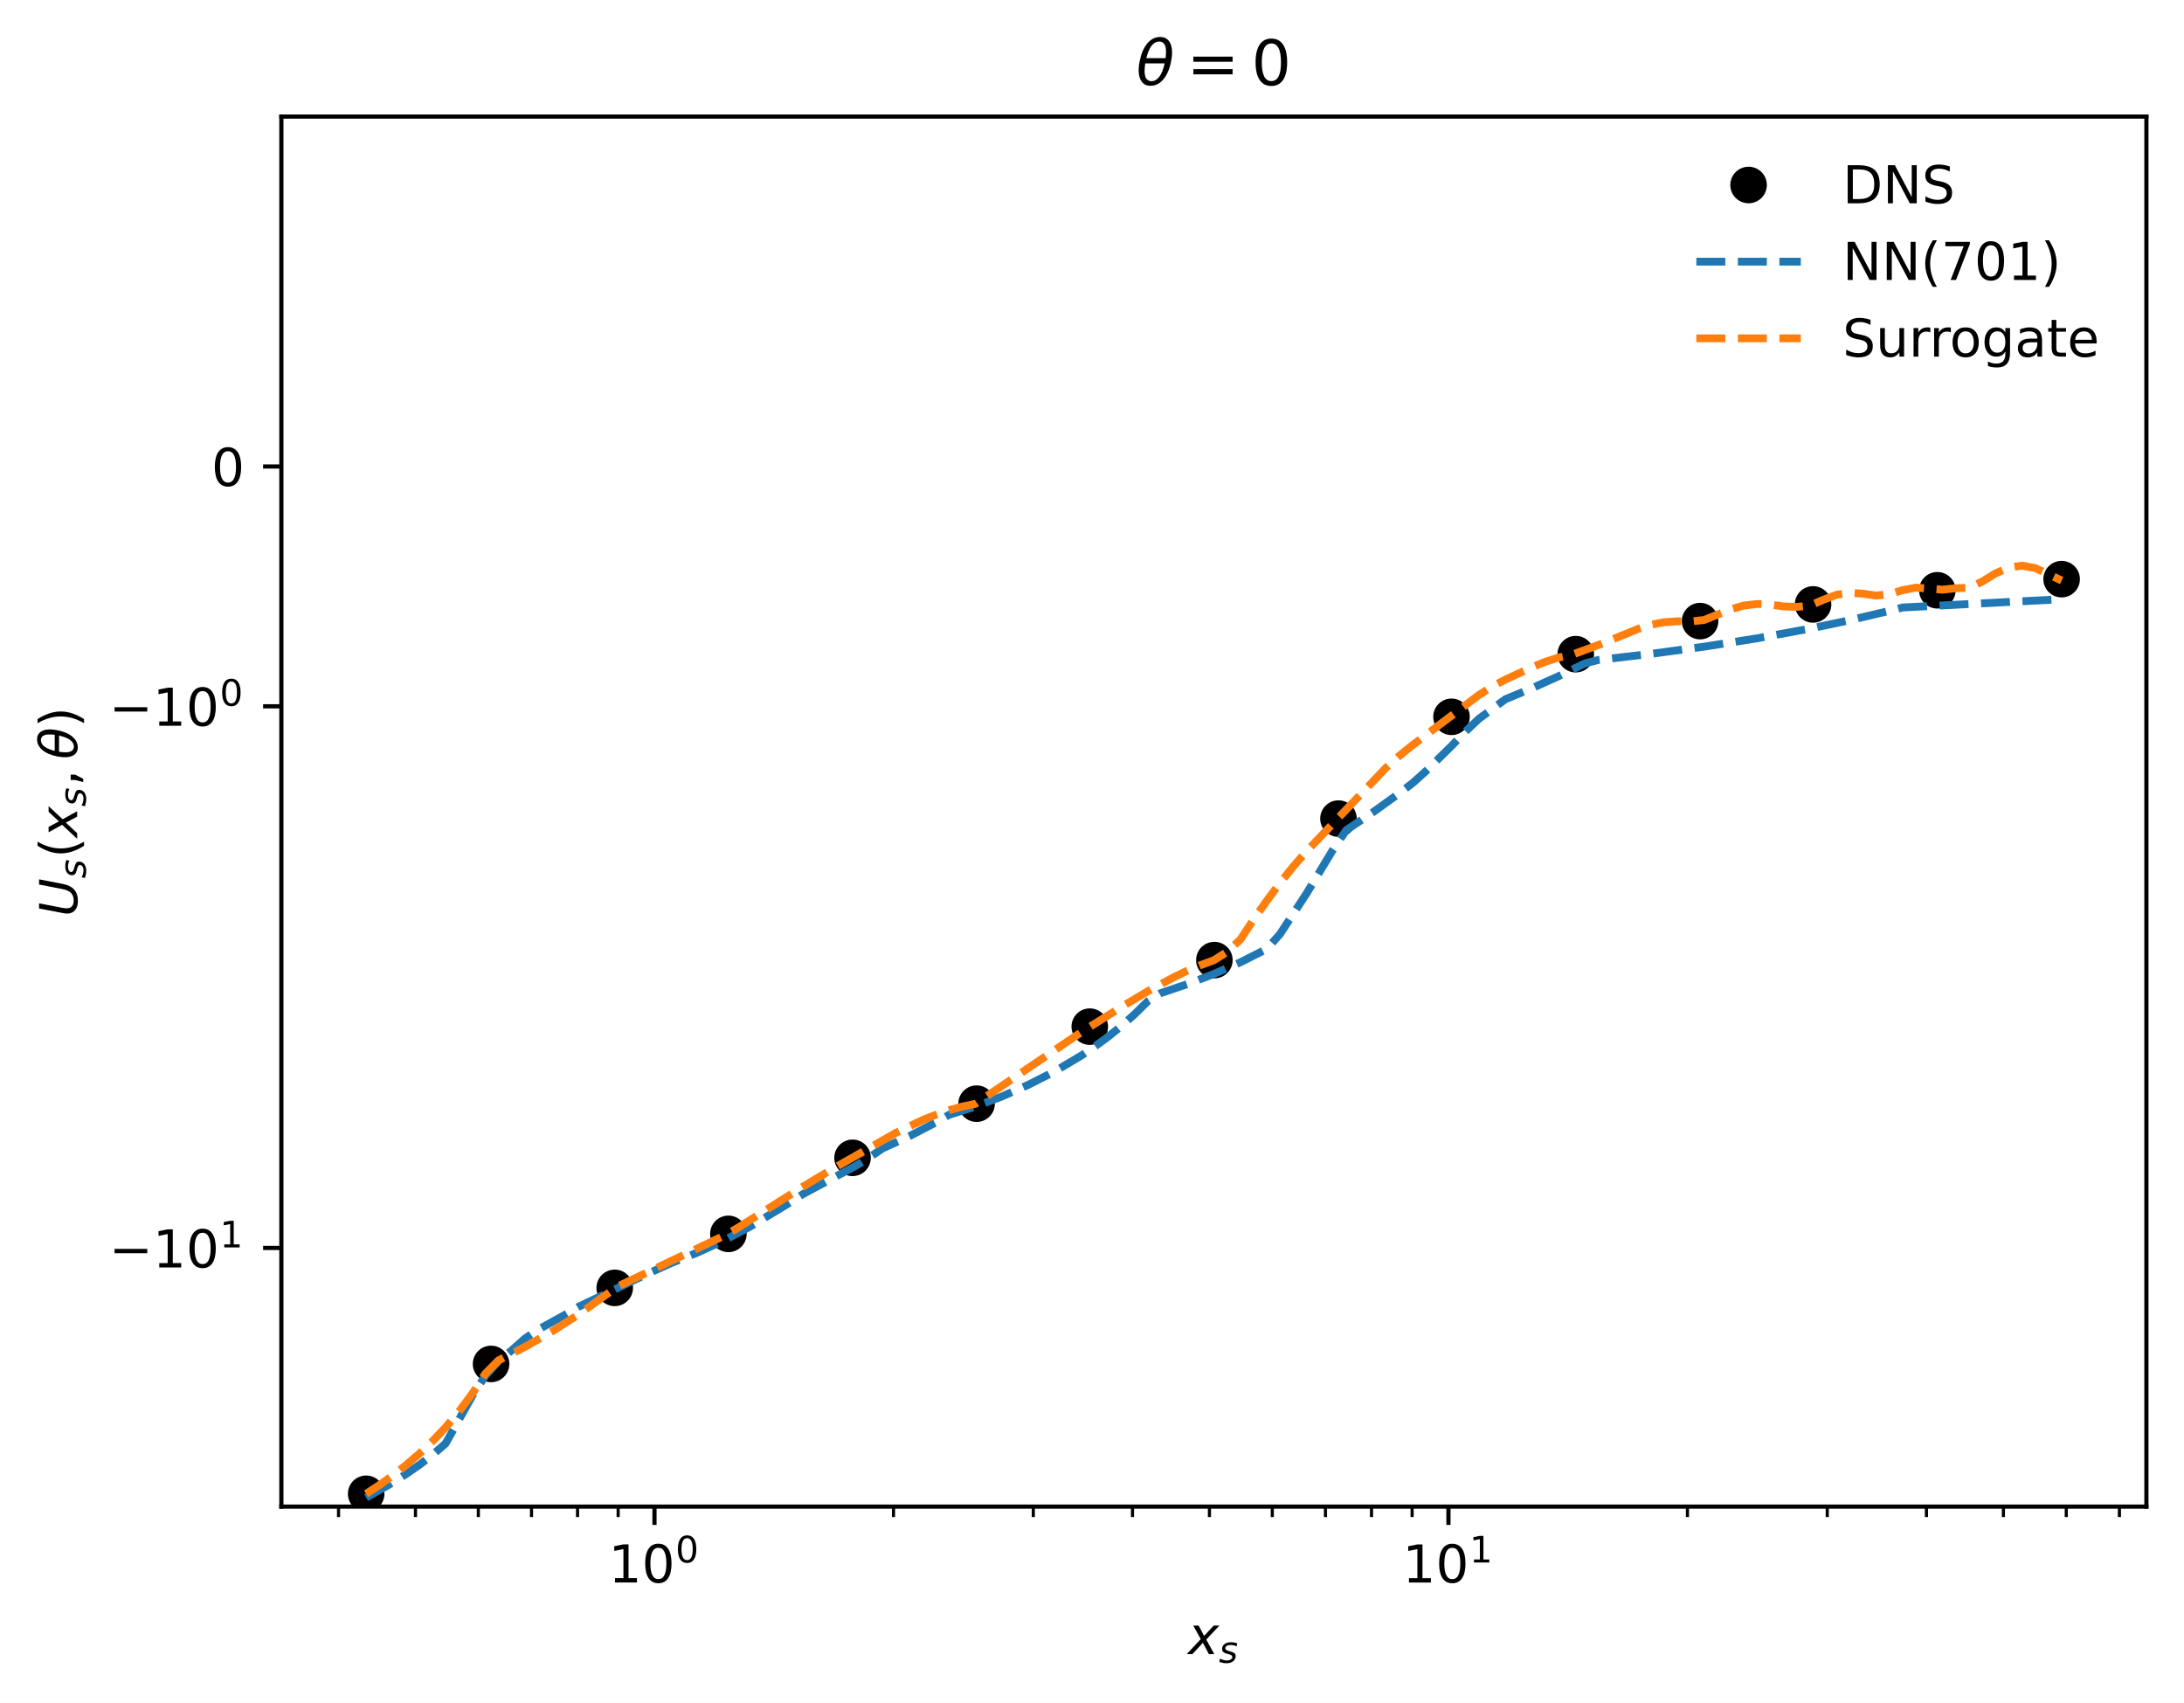
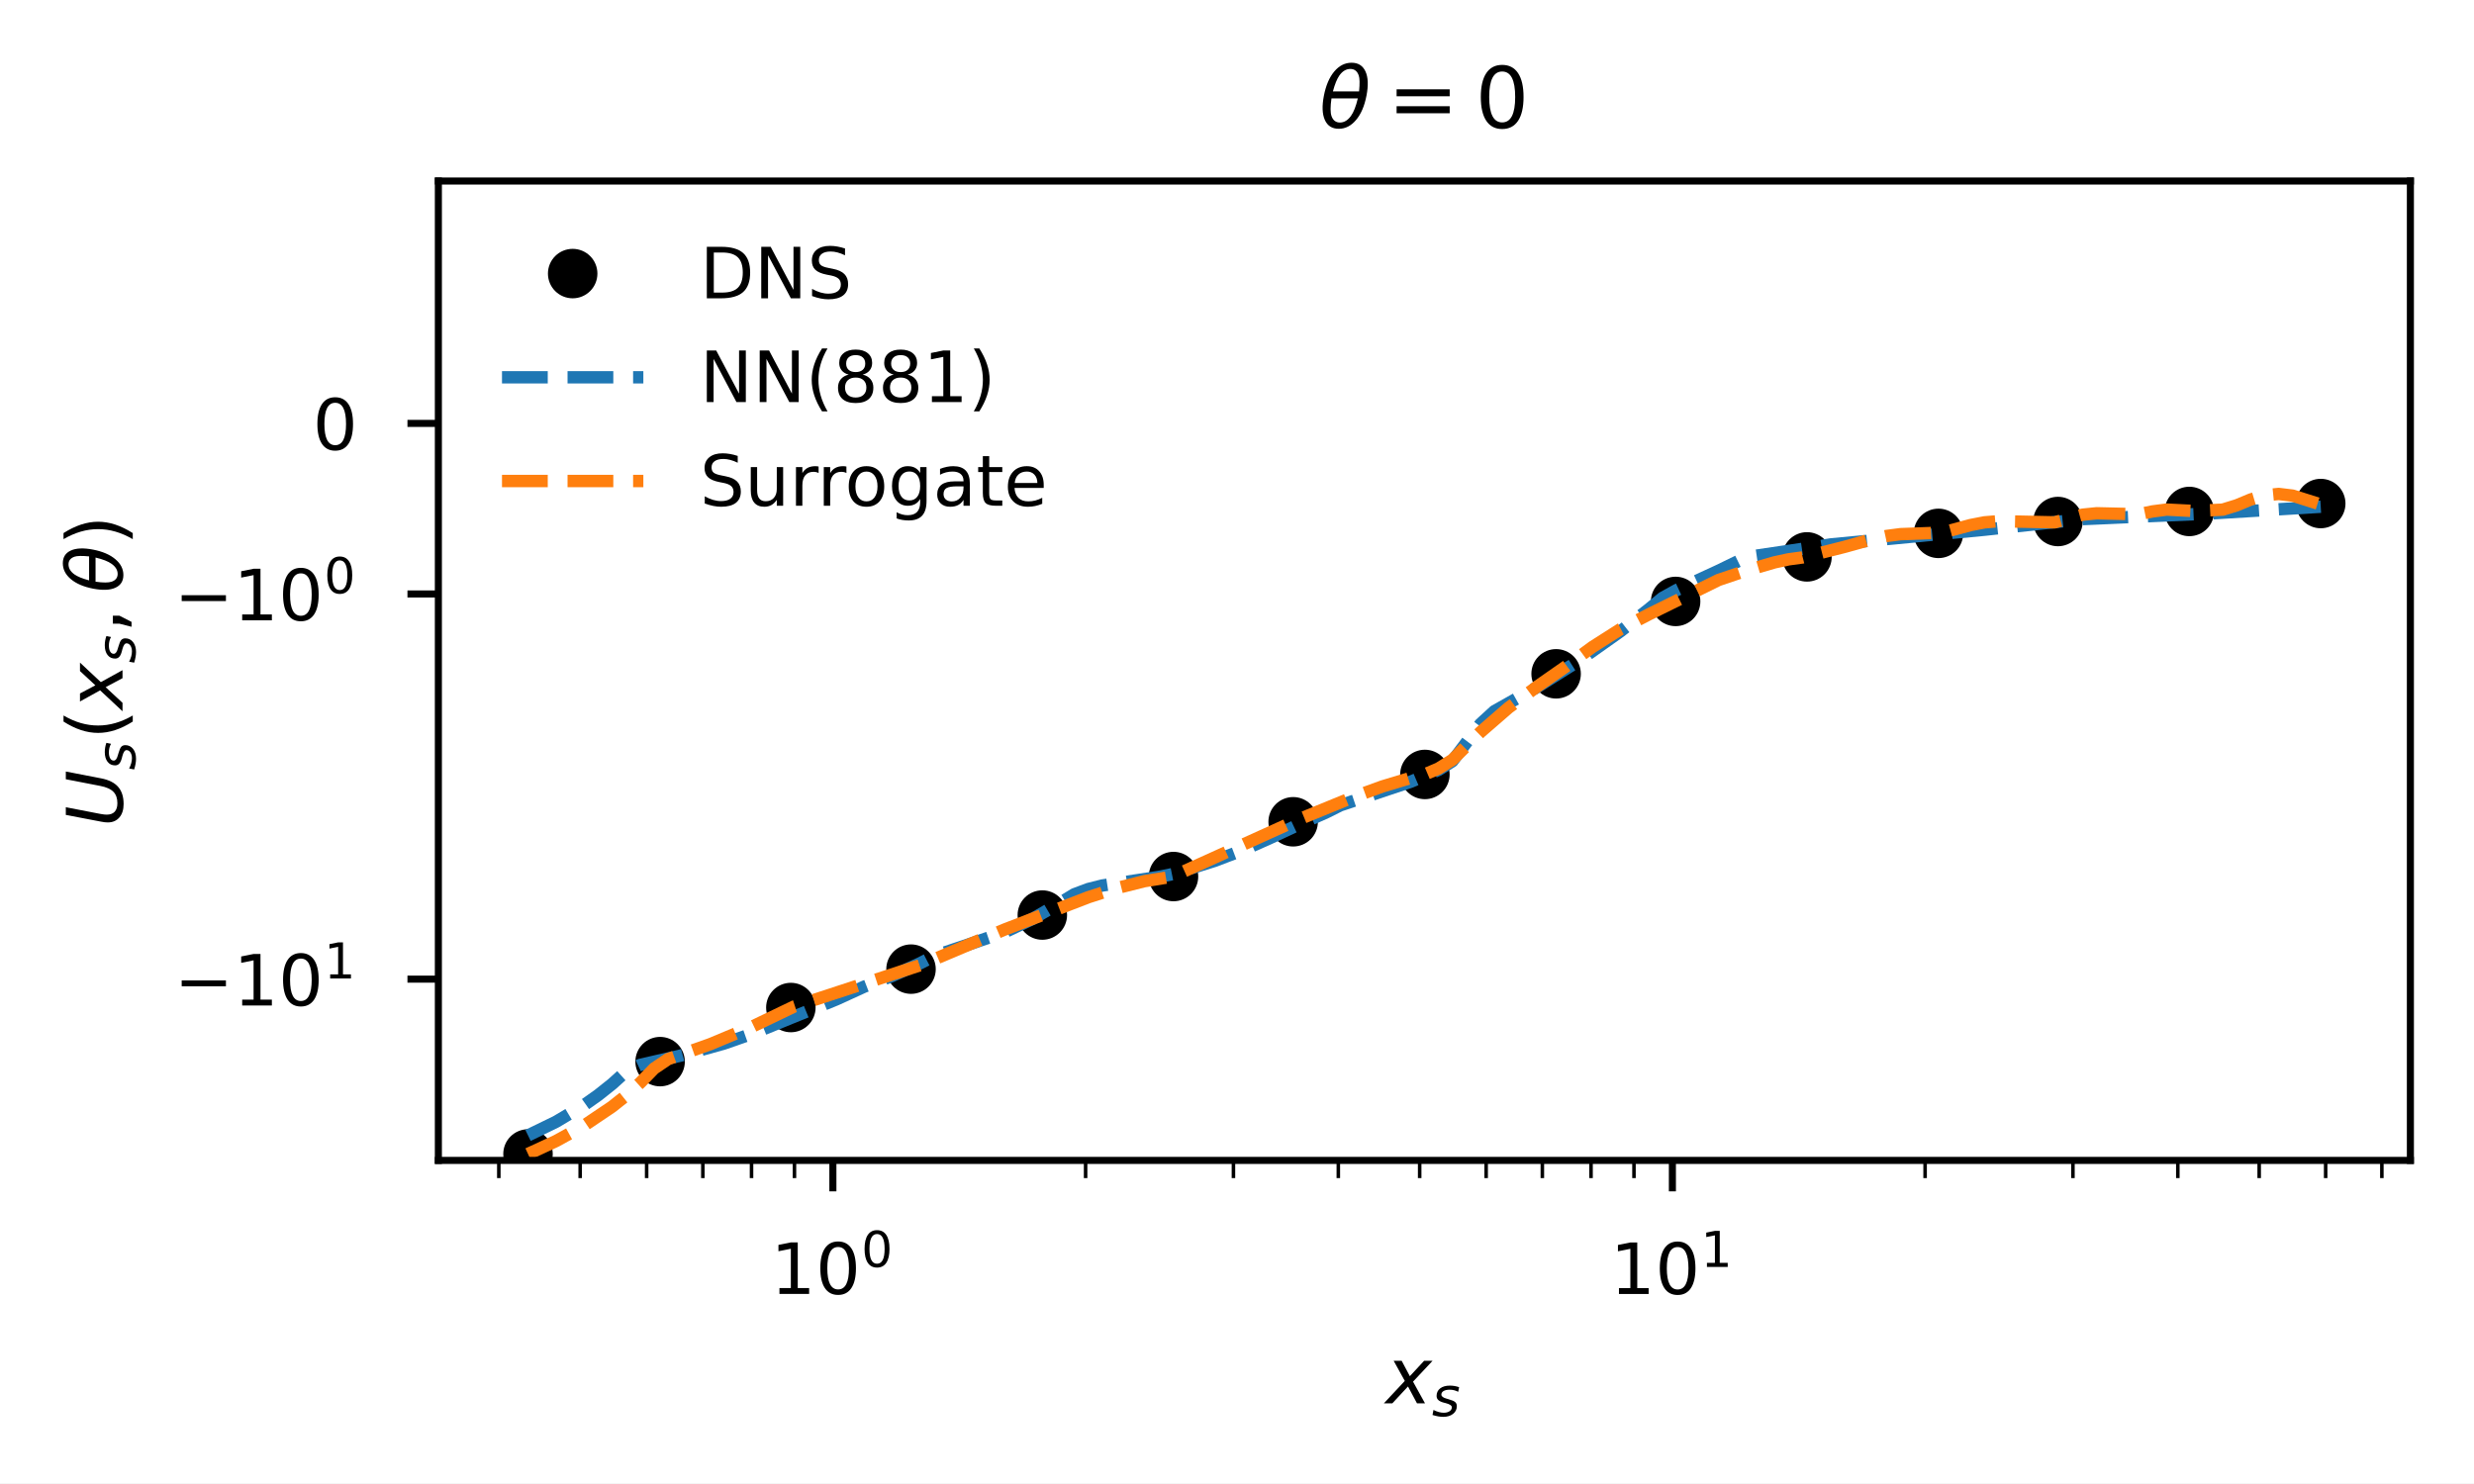
- <svg xmlns="http://www.w3.org/2000/svg" xmlns:xlink="http://www.w3.org/1999/xlink" height="325.986pt" version="1.1" viewBox="0 0 418.198 325.986" width="418.198pt">
+ <svg xmlns="http://www.w3.org/2000/svg" xmlns:xlink="http://www.w3.org/1999/xlink" height="167.934pt" version="1.1" viewBox="0 0 280.017 167.934" width="280.017pt">
  <defs>
    <style type="text/css">
*{stroke-linecap:butt;stroke-linejoin:round;}
  </style>
  </defs>
  <g id="figure_1">
    <g id="patch_1">
-       <path d="M 0 325.986  L 418.198 325.986  L 418.198 0  L 0 0  z " style="fill:#ffffff;" />
+       <path d="M 0 167.934  L 280.017 167.934  L 280.017 0  L 0 0  z " style="fill:#ffffff;" />
    </g>
    <g id="axes_1">
      <g id="patch_2">
-         <path d="M 53.878 288.43  L 410.998 288.43  L 410.998 22.318  L 53.878 22.318  z " style="fill:#ffffff;" />
+         <path d="M 49.617 131.375  L 272.817 131.375  L 272.817 20.494  L 49.617 20.494  z " style="fill:#ffffff;" />
      </g>
      <g id="matplotlib.axis_1">
        <g id="xtick_1">
          <g id="line2d_1">
            <defs>
-               <path d="M 0 0  L 0 3.5  " id="m4ba3104898" style="stroke:#000000;stroke-width:0.8;" />
-             </defs>
-             <g>
-               <use style="stroke:#000000;stroke-width:0.8;" x="125.322" xlink:href="#m4ba3104898" y="288.43" />
+               <path d="M 0 0  L 0 3.5  " id="m6bc52ad826" style="stroke:#000000;stroke-width:0.8;" />
+             </defs>
+             <g>
+               <use style="stroke:#000000;stroke-width:0.8;" x="94.269" xlink:href="#m6bc52ad826" y="131.375" />
            </g>
          </g>
          <g id="text_1">
            <defs>
              <path d="M 12.406 8.297  L 28.516 8.297  L 28.516 63.922  L 10.984 60.406  L 10.984 69.391  L 28.422 72.906  L 38.281 72.906  L 38.281 8.297  L 54.391 8.297  L 54.391 0  L 12.406 0  z " id="DejaVuSans-49" />
              <path d="M 31.781 66.406  Q 24.172 66.406 20.328 58.906  Q 16.5 51.422 16.5 36.375  Q 16.5 21.391 20.328 13.891  Q 24.172 6.391 31.781 6.391  Q 39.453 6.391 43.281 13.891  Q 47.125 21.391 47.125 36.375  Q 47.125 51.422 43.281 58.906  Q 39.453 66.406 31.781 66.406  z M 31.781 74.219  Q 44.047 74.219 50.516 64.516  Q 56.984 54.828 56.984 36.375  Q 56.984 17.969 50.516 8.266  Q 44.047 -1.422 31.781 -1.422  Q 19.531 -1.422 13.062 8.266  Q 6.594 17.969 6.594 36.375  Q 6.594 54.828 13.062 64.516  Q 19.531 74.219 31.781 74.219  z " id="DejaVuSans-48" />
            </defs>
-             <g transform="translate(116.5222 303.0286)scale(0.1 -0.1)">
+             <g transform="translate(87.22929 146.5532)scale(0.08 -0.08)">
              <use transform="translate(0 0.765625)" xlink:href="#DejaVuSans-49" />
              <use transform="translate(63.62305 0.765625)" xlink:href="#DejaVuSans-48" />
              <use transform="translate(128.2031 39.04688)scale(0.7)" xlink:href="#DejaVuSans-48" />
            </g>
          </g>
        </g>
        <g id="xtick_2">
          <g id="line2d_2">
            <g>
-               <use style="stroke:#000000;stroke-width:0.8;" x="277.352" xlink:href="#m4ba3104898" y="288.43" />
+               <use style="stroke:#000000;stroke-width:0.8;" x="189.288" xlink:href="#m6bc52ad826" y="131.375" />
            </g>
          </g>
          <g id="text_2">
-             <g transform="translate(268.5518 303.0286)scale(0.1 -0.1)">
+             <g transform="translate(182.2478 146.5532)scale(0.08 -0.08)">
              <use transform="translate(0 0.684375)" xlink:href="#DejaVuSans-49" />
              <use transform="translate(63.62305 0.684375)" xlink:href="#DejaVuSans-48" />
              <use transform="translate(128.2031 38.96563)scale(0.7)" xlink:href="#DejaVuSans-49" />
            </g>
          </g>
        </g>
        <g id="xtick_3">
          <g id="line2d_3">
            <defs>
-               <path d="M 0 0  L 0 2  " id="mce3d1a6ef2" style="stroke:#000000;stroke-width:0.6;" />
-             </defs>
-             <g>
-               <use style="stroke:#000000;stroke-width:0.6;" x="64.824" xlink:href="#mce3d1a6ef2" y="288.43" />
+               <path d="M 0 0  L 0 2  " id="md280f24731" style="stroke:#000000;stroke-width:0.4;" />
+             </defs>
+             <g>
+               <use style="stroke:#000000;stroke-width:0.4;" x="56.458" xlink:href="#md280f24731" y="131.375" />
            </g>
          </g>
        </g>
        <g id="xtick_4">
          <g id="line2d_4">
            <g>
-               <use style="stroke:#000000;stroke-width:0.6;" x="79.557" xlink:href="#mce3d1a6ef2" y="288.43" />
+               <use style="stroke:#000000;stroke-width:0.4;" x="65.666" xlink:href="#md280f24731" y="131.375" />
            </g>
          </g>
        </g>
        <g id="xtick_5">
          <g id="line2d_5">
            <g>
-               <use style="stroke:#000000;stroke-width:0.6;" x="91.595" xlink:href="#mce3d1a6ef2" y="288.43" />
+               <use style="stroke:#000000;stroke-width:0.4;" x="73.19" xlink:href="#md280f24731" y="131.375" />
            </g>
          </g>
        </g>
        <g id="xtick_6">
          <g id="line2d_6">
            <g>
-               <use style="stroke:#000000;stroke-width:0.6;" x="101.772" xlink:href="#mce3d1a6ef2" y="288.43" />
+               <use style="stroke:#000000;stroke-width:0.4;" x="79.551" xlink:href="#md280f24731" y="131.375" />
            </g>
          </g>
        </g>
        <g id="xtick_7">
          <g id="line2d_7">
            <g>
-               <use style="stroke:#000000;stroke-width:0.6;" x="110.589" xlink:href="#mce3d1a6ef2" y="288.43" />
+               <use style="stroke:#000000;stroke-width:0.4;" x="85.061" xlink:href="#md280f24731" y="131.375" />
            </g>
          </g>
        </g>
        <g id="xtick_8">
          <g id="line2d_8">
            <g>
-               <use style="stroke:#000000;stroke-width:0.6;" x="118.366" xlink:href="#mce3d1a6ef2" y="288.43" />
+               <use style="stroke:#000000;stroke-width:0.4;" x="89.921" xlink:href="#md280f24731" y="131.375" />
            </g>
          </g>
        </g>
        <g id="xtick_9">
          <g id="line2d_9">
            <g>
-               <use style="stroke:#000000;stroke-width:0.6;" x="171.088" xlink:href="#mce3d1a6ef2" y="288.43" />
+               <use style="stroke:#000000;stroke-width:0.4;" x="122.873" xlink:href="#md280f24731" y="131.375" />
            </g>
          </g>
        </g>
        <g id="xtick_10">
          <g id="line2d_10">
            <g>
-               <use style="stroke:#000000;stroke-width:0.6;" x="197.859" xlink:href="#mce3d1a6ef2" y="288.43" />
+               <use style="stroke:#000000;stroke-width:0.4;" x="139.605" xlink:href="#md280f24731" y="131.375" />
            </g>
          </g>
        </g>
        <g id="xtick_11">
          <g id="line2d_11">
            <g>
-               <use style="stroke:#000000;stroke-width:0.6;" x="216.853" xlink:href="#mce3d1a6ef2" y="288.43" />
+               <use style="stroke:#000000;stroke-width:0.4;" x="151.476" xlink:href="#md280f24731" y="131.375" />
            </g>
          </g>
        </g>
        <g id="xtick_12">
          <g id="line2d_12">
            <g>
-               <use style="stroke:#000000;stroke-width:0.6;" x="231.586" xlink:href="#mce3d1a6ef2" y="288.43" />
+               <use style="stroke:#000000;stroke-width:0.4;" x="160.684" xlink:href="#md280f24731" y="131.375" />
            </g>
          </g>
        </g>
        <g id="xtick_13">
          <g id="line2d_13">
            <g>
-               <use style="stroke:#000000;stroke-width:0.6;" x="243.624" xlink:href="#mce3d1a6ef2" y="288.43" />
+               <use style="stroke:#000000;stroke-width:0.4;" x="168.208" xlink:href="#md280f24731" y="131.375" />
            </g>
          </g>
        </g>
        <g id="xtick_14">
          <g id="line2d_14">
            <g>
-               <use style="stroke:#000000;stroke-width:0.6;" x="253.802" xlink:href="#mce3d1a6ef2" y="288.43" />
+               <use style="stroke:#000000;stroke-width:0.4;" x="174.569" xlink:href="#md280f24731" y="131.375" />
            </g>
          </g>
        </g>
        <g id="xtick_15">
          <g id="line2d_15">
            <g>
-               <use style="stroke:#000000;stroke-width:0.6;" x="262.619" xlink:href="#mce3d1a6ef2" y="288.43" />
+               <use style="stroke:#000000;stroke-width:0.4;" x="180.08" xlink:href="#md280f24731" y="131.375" />
            </g>
          </g>
        </g>
        <g id="xtick_16">
          <g id="line2d_16">
            <g>
-               <use style="stroke:#000000;stroke-width:0.6;" x="270.395" xlink:href="#mce3d1a6ef2" y="288.43" />
+               <use style="stroke:#000000;stroke-width:0.4;" x="184.94" xlink:href="#md280f24731" y="131.375" />
            </g>
          </g>
        </g>
        <g id="xtick_17">
          <g id="line2d_17">
            <g>
-               <use style="stroke:#000000;stroke-width:0.6;" x="323.117" xlink:href="#mce3d1a6ef2" y="288.43" />
+               <use style="stroke:#000000;stroke-width:0.4;" x="217.891" xlink:href="#md280f24731" y="131.375" />
            </g>
          </g>
        </g>
        <g id="xtick_18">
          <g id="line2d_18">
            <g>
-               <use style="stroke:#000000;stroke-width:0.6;" x="349.888" xlink:href="#mce3d1a6ef2" y="288.43" />
+               <use style="stroke:#000000;stroke-width:0.4;" x="234.623" xlink:href="#md280f24731" y="131.375" />
            </g>
          </g>
        </g>
        <g id="xtick_19">
          <g id="line2d_19">
            <g>
-               <use style="stroke:#000000;stroke-width:0.6;" x="368.883" xlink:href="#mce3d1a6ef2" y="288.43" />
+               <use style="stroke:#000000;stroke-width:0.4;" x="246.495" xlink:href="#md280f24731" y="131.375" />
            </g>
          </g>
        </g>
        <g id="xtick_20">
          <g id="line2d_20">
            <g>
-               <use style="stroke:#000000;stroke-width:0.6;" x="383.616" xlink:href="#mce3d1a6ef2" y="288.43" />
+               <use style="stroke:#000000;stroke-width:0.4;" x="255.703" xlink:href="#md280f24731" y="131.375" />
            </g>
          </g>
        </g>
        <g id="xtick_21">
          <g id="line2d_21">
            <g>
-               <use style="stroke:#000000;stroke-width:0.6;" x="395.654" xlink:href="#mce3d1a6ef2" y="288.43" />
+               <use style="stroke:#000000;stroke-width:0.4;" x="263.227" xlink:href="#md280f24731" y="131.375" />
            </g>
          </g>
        </g>
        <g id="xtick_22">
          <g id="line2d_22">
            <g>
-               <use style="stroke:#000000;stroke-width:0.6;" x="405.832" xlink:href="#mce3d1a6ef2" y="288.43" />
+               <use style="stroke:#000000;stroke-width:0.4;" x="269.588" xlink:href="#md280f24731" y="131.375" />
            </g>
          </g>
        </g>
        <g id="text_3">
          <defs>
            <path d="M 60.016 54.688  L 34.906 27.875  L 50.297 0  L 39.984 0  L 28.422 21.688  L 8.297 0  L -2.594 0  L 24.312 28.812  L 10.016 54.688  L 20.312 54.688  L 30.812 34.906  L 49.125 54.688  z " id="DejaVuSans-Oblique-120" />
            <path d="M 50 53.078  L 48.297 44.578  Q 44.734 46.531 40.766 47.5  Q 36.812 48.484 32.625 48.484  Q 25.531 48.484 21.453 46.062  Q 17.391 43.656 17.391 39.5  Q 17.391 34.672 26.859 32.078  Q 27.594 31.891 27.938 31.781  L 30.812 30.906  Q 39.797 28.422 42.797 25.688  Q 45.797 22.953 45.797 18.219  Q 45.797 9.516 38.891 4.047  Q 31.984 -1.422 20.797 -1.422  Q 16.453 -1.422 11.672 -0.578  Q 6.891 0.25 1.125 2  L 2.875 11.281  Q 7.812 8.734 12.594 7.422  Q 17.391 6.109 21.781 6.109  Q 28.375 6.109 32.5 8.938  Q 36.625 11.766 36.625 16.109  Q 36.625 20.797 25.781 23.688  L 24.859 23.922  L 21.781 24.703  Q 14.938 26.516 11.766 29.469  Q 8.594 32.422 8.594 37.016  Q 8.594 45.75 15.156 50.875  Q 21.734 56 33.016 56  Q 37.453 56 41.672 55.266  Q 45.906 54.547 50 53.078  z " id="DejaVuSans-Oblique-115" />
          </defs>
-           <g transform="translate(227.4881 316.7067)scale(0.1 -0.1)">
+           <g transform="translate(156.8607 158.9036)scale(0.088 -0.088)">
            <use transform="translate(0 0.3125)" xlink:href="#DejaVuSans-Oblique-120" />
            <use transform="translate(59.17969 -16.09375)scale(0.7)" xlink:href="#DejaVuSans-Oblique-115" />
          </g>
        </g>
      </g>
      <g id="matplotlib.axis_2">
        <g id="ytick_1">
          <g id="line2d_23">
            <defs>
-               <path d="M 0 0  L -3.5 0  " id="m47a91da9d9" style="stroke:#000000;stroke-width:0.8;" />
-             </defs>
-             <g>
-               <use style="stroke:#000000;stroke-width:0.8;" x="53.878" xlink:href="#m47a91da9d9" y="238.91" />
+               <path d="M 0 0  L -3.5 0  " id="mf908e143c9" style="stroke:#000000;stroke-width:0.8;" />
+             </defs>
+             <g>
+               <use style="stroke:#000000;stroke-width:0.8;" x="49.617" xlink:href="#mf908e143c9" y="110.853" />
            </g>
          </g>
          <g id="text_4">
            <defs>
              <path d="M 10.594 35.5  L 73.188 35.5  L 73.188 27.203  L 10.594 27.203  z " id="DejaVuSans-8722" />
            </defs>
-             <g transform="translate(20.87813 242.7091)scale(0.1 -0.1)">
+             <g transform="translate(19.71675 113.8922)scale(0.08 -0.08)">
              <use transform="translate(0 0.684375)" xlink:href="#DejaVuSans-8722" />
              <use transform="translate(83.78906 0.684375)" xlink:href="#DejaVuSans-49" />
              <use transform="translate(147.4121 0.684375)" xlink:href="#DejaVuSans-48" />
              <use transform="translate(211.9922 38.96563)scale(0.7)" xlink:href="#DejaVuSans-49" />
            </g>
          </g>
        </g>
        <g id="ytick_2">
          <g id="line2d_24">
            <g>
-               <use style="stroke:#000000;stroke-width:0.8;" x="53.878" xlink:href="#m47a91da9d9" y="135.22" />
+               <use style="stroke:#000000;stroke-width:0.8;" x="49.617" xlink:href="#mf908e143c9" y="67.247" />
            </g>
          </g>
          <g id="text_5">
-             <g transform="translate(20.87813 139.0197)scale(0.1 -0.1)">
+             <g transform="translate(19.71675 70.28639)scale(0.08 -0.08)">
              <use transform="translate(0 0.765625)" xlink:href="#DejaVuSans-8722" />
              <use transform="translate(83.78906 0.765625)" xlink:href="#DejaVuSans-49" />
              <use transform="translate(147.4121 0.765625)" xlink:href="#DejaVuSans-48" />
              <use transform="translate(211.9922 39.04688)scale(0.7)" xlink:href="#DejaVuSans-48" />
            </g>
          </g>
        </g>
        <g id="ytick_3">
          <g id="line2d_25">
            <g>
-               <use style="stroke:#000000;stroke-width:0.8;" x="53.878" xlink:href="#m47a91da9d9" y="89.302" />
+               <use style="stroke:#000000;stroke-width:0.8;" x="49.617" xlink:href="#mf908e143c9" y="47.937" />
            </g>
          </g>
          <g id="text_6">
-             <g transform="translate(40.47812 93.10171)scale(0.1 -0.1)">
+             <g transform="translate(35.39675 50.97592)scale(0.08 -0.08)">
              <use transform="translate(0 0.78125)" xlink:href="#DejaVuSans-48" />
            </g>
          </g>
        </g>
        <g id="text_7">
          <defs>
            <path d="M 15.484 72.906  L 25.391 72.906  L 16.797 28.609  Q 16.266 25.641 16.047 23.703  Q 15.828 21.781 15.828 20.312  Q 15.828 13.578 19.578 10.078  Q 23.344 6.594 30.609 6.594  Q 40.047 6.594 45.281 11.766  Q 50.531 16.938 52.781 28.609  L 61.375 72.906  L 71.297 72.906  L 62.5 27.391  Q 59.625 12.641 51.562 5.609  Q 43.5 -1.422 29.5 -1.422  Q 18.562 -1.422 12.188 4.078  Q 5.812 9.578 5.812 19  Q 5.812 20.703 6.047 22.828  Q 6.297 24.953 6.781 27.391  z " id="DejaVuSans-Oblique-85" />
            <path d="M 31 75.875  Q 24.469 64.656 21.281 53.656  Q 18.109 42.672 18.109 31.391  Q 18.109 20.125 21.312 9.062  Q 24.516 -2 31 -13.188  L 23.188 -13.188  Q 15.875 -1.703 12.234 9.375  Q 8.594 20.453 8.594 31.391  Q 8.594 42.281 12.203 53.312  Q 15.828 64.359 23.188 75.875  z " id="DejaVuSans-40" />
            <path d="M 11.719 12.406  L 22.016 12.406  L 22.016 4  L 14.016 -11.625  L 7.719 -11.625  L 11.719 4  z " id="DejaVuSans-44" />
            <path d="M 45.516 34.672  L 14.453 34.672  Q 12.359 20.062 14.5 13.875  Q 17.188 6.25 24.469 6.25  Q 31.781 6.25 37.359 13.922  Q 42.234 20.656 45.516 34.672  z M 47.016 42.969  Q 48.344 56.844 46.625 61.719  Q 43.953 69.438 36.766 69.438  Q 29.297 69.438 23.828 61.812  Q 19.531 55.672 16.156 42.969  z M 38.188 76.766  Q 49.906 76.766 54.594 66.406  Q 59.281 56.109 55.719 37.844  Q 52.203 19.625 43.453 9.281  Q 34.766 -1.125 23.047 -1.125  Q 11.281 -1.125 6.641 9.281  Q 2 19.625 5.516 37.844  Q 9.078 56.109 17.719 66.406  Q 26.422 76.766 38.188 76.766  z " id="DejaVuSans-Oblique-952" />
            <path d="M 8.016 75.875  L 15.828 75.875  Q 23.141 64.359 26.781 53.312  Q 30.422 42.281 30.422 31.391  Q 30.422 20.453 26.781 9.375  Q 23.141 -1.703 15.828 -13.188  L 8.016 -13.188  Q 14.5 -2 17.703 9.062  Q 20.906 20.125 20.906 31.391  Q 20.906 42.672 17.703 53.656  Q 14.5 64.656 8.016 75.875  z " id="DejaVuSans-41" />
          </defs>
-           <g transform="translate(14.79844 175.4741)rotate(-90)scale(0.1 -0.1)">
+           <g transform="translate(13.88663 93.6225)rotate(-90)scale(0.088 -0.088)">
            <use transform="translate(0 0.234375)" xlink:href="#DejaVuSans-Oblique-85" />
            <use transform="translate(73.19336 -16.17188)scale(0.7)" xlink:href="#DejaVuSans-Oblique-115" />
            <use transform="translate(112.3975 0.234375)" xlink:href="#DejaVuSans-40" />
            <use transform="translate(151.4111 0.234375)" xlink:href="#DejaVuSans-Oblique-120" />
            <use transform="translate(210.5908 -16.17188)scale(0.7)" xlink:href="#DejaVuSans-Oblique-115" />
            <use transform="translate(249.7949 0.234375)" xlink:href="#DejaVuSans-44" />
            <use transform="translate(301.0645 0.234375)" xlink:href="#DejaVuSans-Oblique-952" />
            <use transform="translate(362.2461 0.234375)" xlink:href="#DejaVuSans-41" />
          </g>
        </g>
      </g>
      <g id="line2d_26">
        <defs>
-           <path d="M 0 3  C 0.796 3 1.559 2.684 2.121 2.121  C 2.684 1.559 3 0.796 3 0  C 3 -0.796 2.684 -1.559 2.121 -2.121  C 1.559 -2.684 0.796 -3 0 -3  C -0.796 -3 -1.559 -2.684 -2.121 -2.121  C -2.684 -1.559 -3 -0.796 -3 0  C -3 0.796 -2.684 1.559 -2.121 2.121  C -1.559 2.684 -0.796 3 0 3  z " id="m62476b6cc6" style="stroke:#000000;" />
+           <path d="M 0 2.8  C 0.743 2.8 1.455 2.505 1.98 1.98  C 2.505 1.455 2.8 0.743 2.8 0  C 2.8 -0.743 2.505 -1.455 1.98 -1.98  C 1.455 -2.505 0.743 -2.8 0 -2.8  C -0.743 -2.8 -1.455 -2.505 -1.98 -1.98  C -2.505 -1.455 -2.8 -0.743 -2.8 0  C -2.8 0.743 -2.505 1.455 -1.98 1.98  C -1.455 2.505 -0.743 2.8 0 2.8  z " id="m86f699ee7d" />
        </defs>
-         <g clip-path="url(#pf8767fa291)">
-           <use style="stroke:#000000;" x="70.111" xlink:href="#m62476b6cc6" y="285.976" />
-           <use style="stroke:#000000;" x="94.031" xlink:href="#m62476b6cc6" y="261.116" />
-           <use style="stroke:#000000;" x="117.711" xlink:href="#m62476b6cc6" y="246.553" />
-           <use style="stroke:#000000;" x="139.473" xlink:href="#m62476b6cc6" y="236.216" />
-           <use style="stroke:#000000;" x="163.249" xlink:href="#m62476b6cc6" y="221.656" />
-           <use style="stroke:#000000;" x="187.003" xlink:href="#m62476b6cc6" y="211.289" />
-           <use style="stroke:#000000;" x="208.674" xlink:href="#m62476b6cc6" y="196.545" />
-           <use style="stroke:#000000;" x="232.531" xlink:href="#m62476b6cc6" y="183.805" />
-           <use style="stroke:#000000;" x="256.294" xlink:href="#m62476b6cc6" y="156.715" />
-           <use style="stroke:#000000;" x="277.938" xlink:href="#m62476b6cc6" y="137.229" />
-           <use style="stroke:#000000;" x="301.727" xlink:href="#m62476b6cc6" y="125.236" />
-           <use style="stroke:#000000;" x="325.535" xlink:href="#m62476b6cc6" y="118.907" />
-           <use style="stroke:#000000;" x="347.171" xlink:href="#m62476b6cc6" y="115.712" />
-           <use style="stroke:#000000;" x="370.969" xlink:href="#m62476b6cc6" y="113.004" />
-           <use style="stroke:#000000;" x="394.765" xlink:href="#m62476b6cc6" y="110.873" />
+         <g clip-path="url(#p6396b0a57c)">
+           <use x="59.762" xlink:href="#m86f699ee7d" y="130.646" />
+           <use x="74.713" xlink:href="#m86f699ee7d" y="120.191" />
+           <use x="89.512" xlink:href="#m86f699ee7d" y="114.067" />
+           <use x="103.113" xlink:href="#m86f699ee7d" y="109.72" />
+           <use x="117.974" xlink:href="#m86f699ee7d" y="103.597" />
+           <use x="132.82" xlink:href="#m86f699ee7d" y="99.237" />
+           <use x="146.364" xlink:href="#m86f699ee7d" y="93.037" />
+           <use x="161.275" xlink:href="#m86f699ee7d" y="87.679" />
+           <use x="176.127" xlink:href="#m86f699ee7d" y="76.286" />
+           <use x="189.654" xlink:href="#m86f699ee7d" y="68.091" />
+           <use x="204.522" xlink:href="#m86f699ee7d" y="63.048" />
+           <use x="219.402" xlink:href="#m86f699ee7d" y="60.386" />
+           <use x="232.925" xlink:href="#m86f699ee7d" y="59.043" />
+           <use x="247.799" xlink:href="#m86f699ee7d" y="57.904" />
+           <use x="262.671" xlink:href="#m86f699ee7d" y="57.008" />
        </g>
      </g>
      <g id="line2d_27">
-         <path clip-path="url(#pf8767fa291)" d="M 70.111 286.697  L 75.184 283.838  L 77.72 282.226  L 80.256 280.47  L 82.793 278.55  L 85.329 276.341  L 90.402 267.274  L 92.938 263.371  L 95.474 260.548  L 98.011 258.487  L 100.547 256.234  L 103.084 254.526  L 108.156 251.73  L 110.693 250.21  L 123.374 244.132  L 128.447 241.837  L 133.52 239.814  L 138.593 237.494  L 143.665 234.808  L 151.274 230.209  L 153.811 228.565  L 163.956 223.137  L 166.493 221.557  L 169.029 219.837  L 174.102 217.53  L 179.174 214.888  L 181.711 213.428  L 186.784 211.841  L 191.856 209.906  L 196.929 207.669  L 202.002 205.086  L 207.074 202.07  L 209.611 200.364  L 212.147 198.501  L 214.684 196.457  L 217.22 194.202  L 219.756 191.698  L 222.293 190.114  L 227.365 188.401  L 232.438 186.453  L 237.511 184.225  L 242.584 181.652  L 245.12 178.795  L 250.193 171.027  L 255.265 162.638  L 257.802 158.905  L 262.874 155.517  L 267.947 151.859  L 270.484 149.922  L 273.02 147.647  L 278.093 142.656  L 280.629 140.013  L 283.165 137.626  L 288.238 133.874  L 293.311 131.761  L 298.384 129.479  L 303.456 127.015  L 305.993 126.352  L 316.138 125.176  L 326.284 123.804  L 336.429 122.205  L 346.574 120.339  L 354.184 118.74  L 361.793 116.945  L 364.329 116.299  L 394.765 114.712  L 394.765 114.712  " style="fill:none;stroke:#1f77b4;stroke-dasharray:5.55,2.4;stroke-dashoffset:0;stroke-width:1.5;" />
+         <path clip-path="url(#p6396b0a57c)" d="M 59.762 128.544  L 62.933 127.002  L 66.103 125.113  L 67.688 123.993  L 69.274 122.733  L 70.859 121.303  L 72.444 120.564  L 77.2 119.47  L 81.955 118.141  L 85.126 117.035  L 94.637 113.156  L 97.808 111.706  L 100.978 110.489  L 104.149 109.053  L 105.734 108.234  L 113.66 105.562  L 116.83 104.051  L 120.001 102.212  L 121.586 101.248  L 123.171 100.653  L 124.757 100.254  L 131.097 99.286  L 132.683 98.968  L 137.438 97.473  L 140.609 96.274  L 143.779 94.863  L 146.95 93.375  L 150.12 91.967  L 151.705 91.173  L 159.632 88.517  L 162.802 87.171  L 164.387 86.173  L 167.558 81.965  L 169.143 80.512  L 173.899 77.837  L 178.654 74.836  L 183.41 71.469  L 186.58 68.998  L 188.166 67.69  L 189.751 66.813  L 194.507 64.617  L 197.677 63.075  L 205.603 61.902  L 207.188 61.639  L 224.626 59.971  L 235.722 58.77  L 249.989 58.142  L 262.671 57.369  L 262.671 57.369  " style="fill:none;stroke:#1f77b4;stroke-dasharray:5.18,2.24;stroke-dashoffset:0;stroke-width:1.4;" />
      </g>
      <g id="line2d_28">
-         <path clip-path="url(#pf8767fa291)" d="M 70.111 285.975  L 72.647 284.308  L 75.184 282.495  L 77.72 280.512  L 80.256 278.334  L 82.793 275.928  L 85.329 273.253  L 87.865 270.255  L 90.402 266.861  L 92.938 262.974  L 95.474 260.427  L 100.547 257.839  L 105.62 254.946  L 110.693 251.706  L 115.765 248.069  L 118.302 246.274  L 138.593 236.598  L 141.129 235.155  L 153.811 227.136  L 158.884 224.1  L 171.565 216.865  L 176.638 214.436  L 179.174 213.416  L 181.711 212.547  L 184.247 211.843  L 186.784 211.317  L 207.074 197.585  L 214.684 192.812  L 219.756 189.783  L 224.829 187.04  L 227.365 185.833  L 229.902 184.76  L 232.438 183.83  L 234.974 182.225  L 237.511 179.866  L 240.047 176.029  L 242.584 172.415  L 245.12 169.022  L 247.656 165.869  L 250.193 162.966  L 265.411 146.963  L 267.947 144.686  L 270.484 142.647  L 283.165 133.064  L 285.702 131.457  L 288.238 130.105  L 293.311 127.758  L 295.847 126.713  L 298.384 125.895  L 300.92 125.383  L 305.993 123.503  L 311.065 121.465  L 313.602 120.426  L 316.138 119.607  L 318.674 119.113  L 321.211 118.947  L 323.747 118.98  L 326.284 118.7  L 331.356 116.664  L 333.893 115.934  L 336.429 115.625  L 338.965 115.74  L 341.502 116.094  L 344.038 116.188  L 346.574 115.937  L 349.111 114.837  L 351.647 113.872  L 354.184 113.491  L 356.72 113.655  L 359.256 114.024  L 361.793 113.753  L 364.329 112.988  L 366.865 112.5  L 371.938 112.887  L 374.474 112.616  L 377.011 112.511  L 379.547 111.35  L 382.084 109.785  L 384.62 108.664  L 387.156 108.29  L 389.693 108.75  L 394.765 111.134  L 394.765 111.134  " style="fill:none;stroke:#ff7f0e;stroke-dasharray:5.55,2.4;stroke-dashoffset:0;stroke-width:1.5;" />
+         <path clip-path="url(#p6396b0a57c)" d="M 59.762 130.646  L 62.933 129.182  L 66.103 127.432  L 69.274 125.296  L 70.859 124.035  L 72.444 122.607  L 74.029 120.973  L 75.614 119.902  L 80.37 118.222  L 85.126 116.234  L 89.882 113.95  L 104.149 109.274  L 113.66 105.254  L 123.171 101.582  L 126.342 100.561  L 129.512 99.766  L 132.683 99.249  L 146.95 92.789  L 153.291 90.193  L 156.461 89.039  L 159.632 88.08  L 161.217 87.689  L 162.802 87.014  L 164.387 86.023  L 167.558 82.889  L 170.728 80.136  L 173.899 77.784  L 177.069 75.573  L 180.239 73.249  L 183.41 71.228  L 186.58 69.574  L 194.507 65.664  L 197.677 64.591  L 200.847 63.669  L 202.433 63.325  L 204.018 63.11  L 208.774 61.913  L 211.944 61.025  L 213.529 60.681  L 215.114 60.473  L 219.87 60.299  L 223.041 59.443  L 224.626 59.136  L 226.211 59.006  L 232.552 59.138  L 235.722 58.269  L 237.308 58.109  L 242.063 58.219  L 243.649 57.897  L 245.234 57.692  L 248.404 57.855  L 251.575 57.697  L 253.16 57.209  L 254.745 56.55  L 256.33 56.079  L 257.916 55.922  L 259.501 56.115  L 262.671 57.118  L 262.671 57.118  " style="fill:none;stroke:#ff7f0e;stroke-dasharray:5.18,2.24;stroke-dashoffset:0;stroke-width:1.4;" />
      </g>
      <g id="patch_3">
-         <path d="M 53.878 288.43  L 53.878 22.318  " style="fill:none;stroke:#000000;stroke-linecap:square;stroke-linejoin:miter;stroke-width:0.8;" />
+         <path d="M 49.617 131.375  L 49.617 20.494  " style="fill:none;stroke:#000000;stroke-linecap:square;stroke-linejoin:miter;stroke-width:0.8;" />
      </g>
      <g id="patch_4">
-         <path d="M 410.998 288.43  L 410.998 22.318  " style="fill:none;stroke:#000000;stroke-linecap:square;stroke-linejoin:miter;stroke-width:0.8;" />
+         <path d="M 272.817 131.375  L 272.817 20.494  " style="fill:none;stroke:#000000;stroke-linecap:square;stroke-linejoin:miter;stroke-width:0.8;" />
      </g>
      <g id="patch_5">
-         <path d="M 53.878 288.43  L 410.998 288.43  " style="fill:none;stroke:#000000;stroke-linecap:square;stroke-linejoin:miter;stroke-width:0.8;" />
+         <path d="M 49.617 131.375  L 272.817 131.375  " style="fill:none;stroke:#000000;stroke-linecap:square;stroke-linejoin:miter;stroke-width:0.8;" />
      </g>
      <g id="patch_6">
-         <path d="M 53.878 22.318  L 410.998 22.318  " style="fill:none;stroke:#000000;stroke-linecap:square;stroke-linejoin:miter;stroke-width:0.8;" />
+         <path d="M 49.617 20.494  L 272.817 20.494  " style="fill:none;stroke:#000000;stroke-linecap:square;stroke-linejoin:miter;stroke-width:0.8;" />
      </g>
      <g id="text_8">
        <defs>
          <path d="M 10.594 45.406  L 73.188 45.406  L 73.188 37.203  L 10.594 37.203  z M 10.594 25.484  L 73.188 25.484  L 73.188 17.188  L 10.594 17.188  z " id="DejaVuSans-61" />
        </defs>
-         <g transform="translate(217.5581 16.31812)scale(0.12 -0.12)">
+         <g transform="translate(149.3127 14.4945)scale(0.096 -0.096)">
          <use transform="translate(0 0.234375)" xlink:href="#DejaVuSans-Oblique-952" />
          <use transform="translate(80.66406 0.234375)" xlink:href="#DejaVuSans-61" />
          <use transform="translate(183.9355 0.234375)" xlink:href="#DejaVuSans-48" />
        </g>
      </g>
      <g id="legend_1">
        <g id="patch_7">
-           <path d="M 322.822 74.353  L 403.998 74.353  Q 405.998 74.353 405.998 72.353  L 405.998 29.318  Q 405.998 27.318 403.998 27.318  L 322.822 27.318  Q 320.822 27.318 320.822 29.318  L 320.822 72.353  Q 320.822 74.353 322.822 74.353  z " style="fill:#ffffff;opacity:0.8;" />
+           <path d="M 55.217 62.122  L 120.158 62.122  Q 121.758 62.122 121.758 60.522  L 121.758 26.095  Q 121.758 24.494 120.158 24.494  L 55.217 24.494  Q 53.617 24.494 53.617 26.095  L 53.617 60.522  Q 53.617 62.122 55.217 62.122  z " style="fill:#ffffff;opacity:0.8;" />
        </g>
        <g id="line2d_29" />
        <g id="line2d_30">
          <g>
-             <use style="stroke:#000000;" x="334.822" xlink:href="#m62476b6cc6" y="35.417" />
+             <use x="64.817" xlink:href="#m86f699ee7d" y="30.973" />
          </g>
        </g>
        <g id="text_9">
          <defs>
            <path d="M 19.672 64.797  L 19.672 8.109  L 31.594 8.109  Q 46.688 8.109 53.688 14.938  Q 60.688 21.781 60.688 36.531  Q 60.688 51.172 53.688 57.984  Q 46.688 64.797 31.594 64.797  z M 9.812 72.906  L 30.078 72.906  Q 51.266 72.906 61.172 64.094  Q 71.094 55.281 71.094 36.531  Q 71.094 17.672 61.125 8.828  Q 51.172 0 30.078 0  L 9.812 0  z " id="DejaVuSans-68" />
            <path d="M 9.812 72.906  L 23.094 72.906  L 55.422 11.922  L 55.422 72.906  L 64.984 72.906  L 64.984 0  L 51.703 0  L 19.391 60.984  L 19.391 0  L 9.812 0  z " id="DejaVuSans-78" />
            <path d="M 53.516 70.516  L 53.516 60.891  Q 47.906 63.578 42.922 64.891  Q 37.938 66.219 33.297 66.219  Q 25.25 66.219 20.875 63.094  Q 16.5 59.969 16.5 54.203  Q 16.5 49.359 19.406 46.891  Q 22.312 44.438 30.422 42.922  L 36.375 41.703  Q 47.406 39.594 52.656 34.297  Q 57.906 29 57.906 20.125  Q 57.906 9.516 50.797 4.047  Q 43.703 -1.422 29.984 -1.422  Q 24.812 -1.422 18.969 -0.25  Q 13.141 0.922 6.891 3.219  L 6.891 13.375  Q 12.891 10.016 18.656 8.297  Q 24.422 6.594 29.984 6.594  Q 38.422 6.594 43.016 9.906  Q 47.609 13.234 47.609 19.391  Q 47.609 24.75 44.312 27.781  Q 41.016 30.812 33.5 32.328  L 27.484 33.5  Q 16.453 35.688 11.516 40.375  Q 6.594 45.062 6.594 53.422  Q 6.594 63.094 13.406 68.656  Q 20.219 74.219 32.172 74.219  Q 37.312 74.219 42.625 73.281  Q 47.953 72.359 53.516 70.516  z " id="DejaVuSans-83" />
          </defs>
-           <g transform="translate(352.8216 38.91656)scale(0.1 -0.1)">
+           <g transform="translate(79.21675 33.77325)scale(0.08 -0.08)">
            <use xlink:href="#DejaVuSans-68" />
            <use x="77.002" xlink:href="#DejaVuSans-78" />
            <use x="151.807" xlink:href="#DejaVuSans-83" />
          </g>
        </g>
        <g id="line2d_31">
-           <path d="M 324.822 50.095  L 344.822 50.095  " style="fill:none;stroke:#1f77b4;stroke-dasharray:5.55,2.4;stroke-dashoffset:0;stroke-width:1.5;" />
+           <path d="M 56.817 42.716  L 72.817 42.716  " style="fill:none;stroke:#1f77b4;stroke-dasharray:5.18,2.24;stroke-dashoffset:0;stroke-width:1.4;" />
        </g>
        <g id="line2d_32" />
        <g id="text_10">
          <defs>
-             <path d="M 8.203 72.906  L 55.078 72.906  L 55.078 68.703  L 28.609 0  L 18.312 0  L 43.219 64.594  L 8.203 64.594  z " id="DejaVuSans-55" />
-           </defs>
-           <g transform="translate(352.8216 53.59469)scale(0.1 -0.1)">
+             <path d="M 31.781 34.625  Q 24.75 34.625 20.719 30.859  Q 16.703 27.094 16.703 20.516  Q 16.703 13.922 20.719 10.156  Q 24.75 6.391 31.781 6.391  Q 38.812 6.391 42.859 10.172  Q 46.922 13.969 46.922 20.516  Q 46.922 27.094 42.891 30.859  Q 38.875 34.625 31.781 34.625  z M 21.922 38.812  Q 15.578 40.375 12.031 44.719  Q 8.5 49.078 8.5 55.328  Q 8.5 64.062 14.719 69.141  Q 20.953 74.219 31.781 74.219  Q 42.672 74.219 48.875 69.141  Q 55.078 64.062 55.078 55.328  Q 55.078 49.078 51.531 44.719  Q 48 40.375 41.703 38.812  Q 48.828 37.156 52.797 32.312  Q 56.781 27.484 56.781 20.516  Q 56.781 9.906 50.312 4.234  Q 43.844 -1.422 31.781 -1.422  Q 19.734 -1.422 13.25 4.234  Q 6.781 9.906 6.781 20.516  Q 6.781 27.484 10.781 32.312  Q 14.797 37.156 21.922 38.812  z M 18.312 54.391  Q 18.312 48.734 21.844 45.562  Q 25.391 42.391 31.781 42.391  Q 38.141 42.391 41.719 45.562  Q 45.312 48.734 45.312 54.391  Q 45.312 60.062 41.719 63.234  Q 38.141 66.406 31.781 66.406  Q 25.391 66.406 21.844 63.234  Q 18.312 60.062 18.312 54.391  z " id="DejaVuSans-56" />
+           </defs>
+           <g transform="translate(79.21675 45.51575)scale(0.08 -0.08)">
            <use xlink:href="#DejaVuSans-78" />
            <use x="74.805" xlink:href="#DejaVuSans-78" />
            <use x="149.609" xlink:href="#DejaVuSans-40" />
-             <use x="188.623" xlink:href="#DejaVuSans-55" />
-             <use x="252.246" xlink:href="#DejaVuSans-48" />
+             <use x="188.623" xlink:href="#DejaVuSans-56" />
+             <use x="252.246" xlink:href="#DejaVuSans-56" />
            <use x="315.869" xlink:href="#DejaVuSans-49" />
            <use x="379.492" xlink:href="#DejaVuSans-41" />
          </g>
        </g>
        <g id="line2d_33">
-           <path d="M 324.822 64.773  L 344.822 64.773  " style="fill:none;stroke:#ff7f0e;stroke-dasharray:5.55,2.4;stroke-dashoffset:0;stroke-width:1.5;" />
+           <path d="M 56.817 54.458  L 72.817 54.458  " style="fill:none;stroke:#ff7f0e;stroke-dasharray:5.18,2.24;stroke-dashoffset:0;stroke-width:1.4;" />
        </g>
        <g id="line2d_34" />
        <g id="text_11">
          <defs>
            <path d="M 8.5 21.578  L 8.5 54.688  L 17.484 54.688  L 17.484 21.922  Q 17.484 14.156 20.5 10.266  Q 23.531 6.391 29.594 6.391  Q 36.859 6.391 41.078 11.031  Q 45.312 15.672 45.312 23.688  L 45.312 54.688  L 54.297 54.688  L 54.297 0  L 45.312 0  L 45.312 8.406  Q 42.047 3.422 37.719 1  Q 33.406 -1.422 27.688 -1.422  Q 18.266 -1.422 13.375 4.438  Q 8.5 10.297 8.5 21.578  z M 31.109 56  z " id="DejaVuSans-117" />
            <path d="M 41.109 46.297  Q 39.594 47.172 37.812 47.578  Q 36.031 48 33.891 48  Q 26.266 48 22.188 43.047  Q 18.109 38.094 18.109 28.812  L 18.109 0  L 9.078 0  L 9.078 54.688  L 18.109 54.688  L 18.109 46.188  Q 20.953 51.172 25.484 53.578  Q 30.031 56 36.531 56  Q 37.453 56 38.578 55.875  Q 39.703 55.766 41.062 55.516  z " id="DejaVuSans-114" />
            <path d="M 30.609 48.391  Q 23.391 48.391 19.188 42.75  Q 14.984 37.109 14.984 27.297  Q 14.984 17.484 19.156 11.844  Q 23.344 6.203 30.609 6.203  Q 37.797 6.203 41.984 11.859  Q 46.188 17.531 46.188 27.297  Q 46.188 37.016 41.984 42.703  Q 37.797 48.391 30.609 48.391  z M 30.609 56  Q 42.328 56 49.016 48.375  Q 55.719 40.766 55.719 27.297  Q 55.719 13.875 49.016 6.219  Q 42.328 -1.422 30.609 -1.422  Q 18.844 -1.422 12.172 6.219  Q 5.516 13.875 5.516 27.297  Q 5.516 40.766 12.172 48.375  Q 18.844 56 30.609 56  z " id="DejaVuSans-111" />
            <path d="M 45.406 27.984  Q 45.406 37.75 41.375 43.109  Q 37.359 48.484 30.078 48.484  Q 22.859 48.484 18.828 43.109  Q 14.797 37.75 14.797 27.984  Q 14.797 18.266 18.828 12.891  Q 22.859 7.516 30.078 7.516  Q 37.359 7.516 41.375 12.891  Q 45.406 18.266 45.406 27.984  z M 54.391 6.781  Q 54.391 -7.172 48.188 -13.984  Q 42 -20.797 29.203 -20.797  Q 24.469 -20.797 20.266 -20.094  Q 16.062 -19.391 12.109 -17.922  L 12.109 -9.188  Q 16.062 -11.328 19.922 -12.344  Q 23.781 -13.375 27.781 -13.375  Q 36.625 -13.375 41.016 -8.766  Q 45.406 -4.156 45.406 5.172  L 45.406 9.625  Q 42.625 4.781 38.281 2.391  Q 33.938 0 27.875 0  Q 17.828 0 11.672 7.656  Q 5.516 15.328 5.516 27.984  Q 5.516 40.672 11.672 48.328  Q 17.828 56 27.875 56  Q 33.938 56 38.281 53.609  Q 42.625 51.219 45.406 46.391  L 45.406 54.688  L 54.391 54.688  z " id="DejaVuSans-103" />
            <path d="M 34.281 27.484  Q 23.391 27.484 19.188 25  Q 14.984 22.516 14.984 16.5  Q 14.984 11.719 18.141 8.906  Q 21.297 6.109 26.703 6.109  Q 34.188 6.109 38.703 11.406  Q 43.219 16.703 43.219 25.484  L 43.219 27.484  z M 52.203 31.203  L 52.203 0  L 43.219 0  L 43.219 8.297  Q 40.141 3.328 35.547 0.953  Q 30.953 -1.422 24.312 -1.422  Q 15.922 -1.422 10.953 3.297  Q 6 8.016 6 15.922  Q 6 25.141 12.172 29.828  Q 18.359 34.516 30.609 34.516  L 43.219 34.516  L 43.219 35.406  Q 43.219 41.609 39.141 45  Q 35.062 48.391 27.688 48.391  Q 23 48.391 18.547 47.266  Q 14.109 46.141 10.016 43.891  L 10.016 52.203  Q 14.938 54.109 19.578 55.047  Q 24.219 56 28.609 56  Q 40.484 56 46.344 49.844  Q 52.203 43.703 52.203 31.203  z " id="DejaVuSans-97" />
            <path d="M 18.312 70.219  L 18.312 54.688  L 36.812 54.688  L 36.812 47.703  L 18.312 47.703  L 18.312 18.016  Q 18.312 11.328 20.141 9.422  Q 21.969 7.516 27.594 7.516  L 36.812 7.516  L 36.812 0  L 27.594 0  Q 17.188 0 13.234 3.875  Q 9.281 7.766 9.281 18.016  L 9.281 47.703  L 2.688 47.703  L 2.688 54.688  L 9.281 54.688  L 9.281 70.219  z " id="DejaVuSans-116" />
            <path d="M 56.203 29.594  L 56.203 25.203  L 14.891 25.203  Q 15.484 15.922 20.484 11.062  Q 25.484 6.203 34.422 6.203  Q 39.594 6.203 44.453 7.469  Q 49.312 8.734 54.109 11.281  L 54.109 2.781  Q 49.266 0.734 44.188 -0.344  Q 39.109 -1.422 33.891 -1.422  Q 20.797 -1.422 13.156 6.188  Q 5.516 13.812 5.516 26.812  Q 5.516 40.234 12.766 48.109  Q 20.016 56 32.328 56  Q 43.359 56 49.781 48.891  Q 56.203 41.797 56.203 29.594  z M 47.219 32.234  Q 47.125 39.594 43.094 43.984  Q 39.062 48.391 32.422 48.391  Q 24.906 48.391 20.391 44.141  Q 15.875 39.891 15.188 32.172  z " id="DejaVuSans-101" />
          </defs>
-           <g transform="translate(352.8216 68.27281)scale(0.1 -0.1)">
+           <g transform="translate(79.21675 57.25825)scale(0.08 -0.08)">
            <use xlink:href="#DejaVuSans-83" />
            <use x="63.477" xlink:href="#DejaVuSans-117" />
            <use x="126.855" xlink:href="#DejaVuSans-114" />
            <use x="166.219" xlink:href="#DejaVuSans-114" />
            <use x="205.082" xlink:href="#DejaVuSans-111" />
            <use x="266.264" xlink:href="#DejaVuSans-103" />
            <use x="329.74" xlink:href="#DejaVuSans-97" />
            <use x="391.02" xlink:href="#DejaVuSans-116" />
            <use x="430.229" xlink:href="#DejaVuSans-101" />
          </g>
        </g>
      </g>
    </g>
  </g>
  <defs>
-     <clipPath id="pf8767fa291">
-       <rect height="266.112" width="357.12" x="53.878" y="22.318" />
+     <clipPath id="p6396b0a57c">
+       <rect height="110.88" width="223.2" x="49.617" y="20.494" />
    </clipPath>
  </defs>
</svg>
